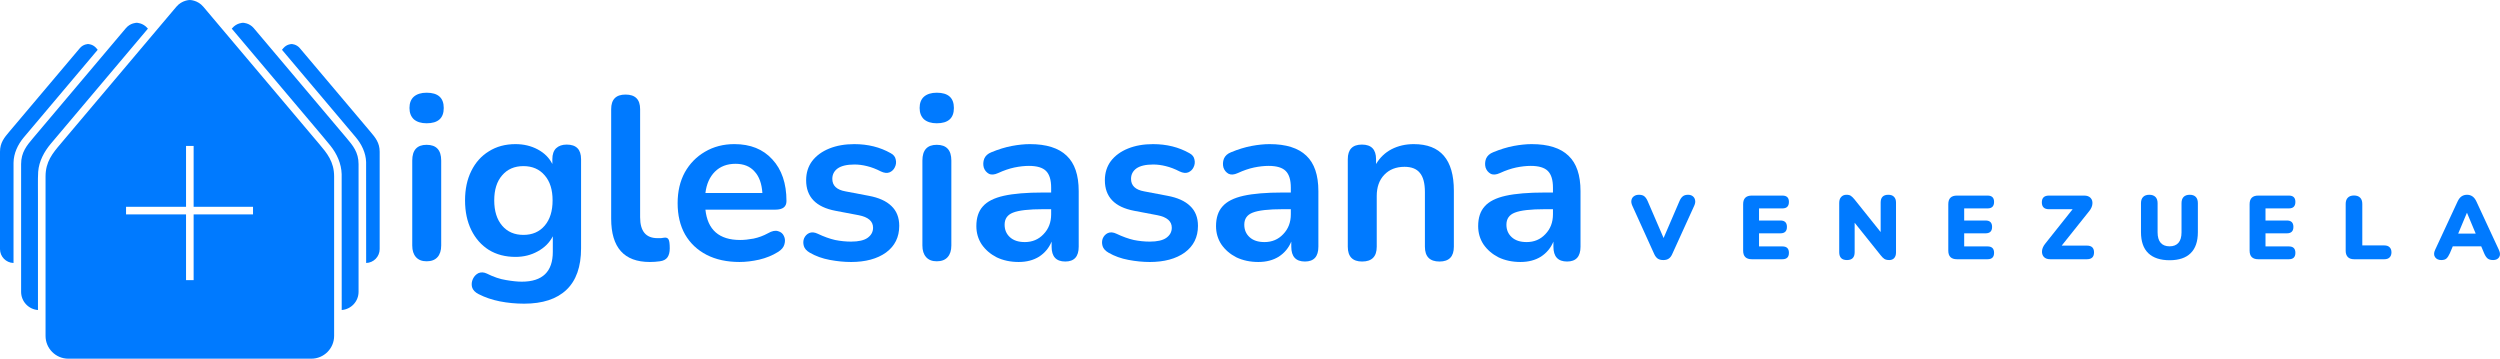
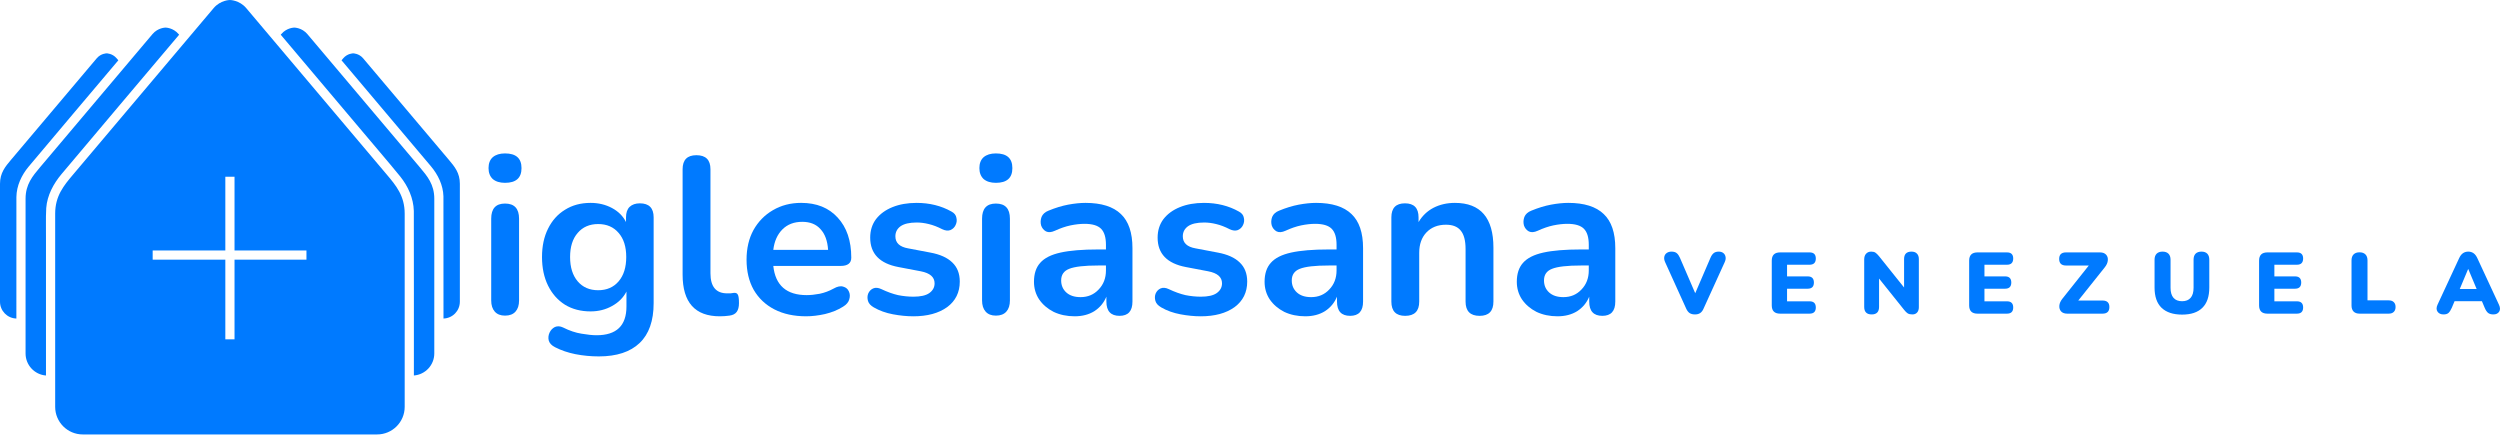
- <svg xmlns="http://www.w3.org/2000/svg" xmlns:xlink="http://www.w3.org/1999/xlink" width="5166.637" height="741.279" viewBox="0 0 5166.637 741.279" version="1.1" id="svg989">
+ <svg xmlns="http://www.w3.org/2000/svg" xmlns:xlink="http://www.w3.org/1999/xlink" width="5369.715" height="933.132" viewBox="0 0 5369.715 933.132" version="1.1" id="svg989">
  <defs id="defs983">
    <linearGradient id="linearGradient1019-6-7">
      <stop style="stop-color:#00ffff;stop-opacity:1" offset="0" id="stop1570" />
      <stop style="stop-color:#00aaaa;stop-opacity:1" offset="1" id="stop1572" />
    </linearGradient>
    <filter style="color-interpolation-filters:sRGB" id="filter10753" x="-0.01" y="-0.01" width="1.019" height="1.02">
      <feGaussianBlur stdDeviation="5" result="blur" id="feGaussianBlur10745" />
      <feComposite in="SourceGraphic" in2="blur" operator="atop" result="composite1" id="feComposite10747" />
      <feComposite in2="composite1" operator="in" result="composite2" id="feComposite10749" />
      <feComposite in2="composite2" operator="in" result="composite3" id="feComposite10751" />
    </filter>
    <filter style="color-interpolation-filters:sRGB" id="filter14693" x="-0.01" y="-0.01" width="1.019" height="1.02">
      <feGaussianBlur stdDeviation="5 5" result="blur" id="feGaussianBlur14691" />
    </filter>
-     <linearGradient xlink:href="#linearGradient1019-6-7" id="linearGradient3020" x1="1388.962" y1="-202.876" x2="116.834" y2="984.163" gradientUnits="userSpaceOnUse" spreadMethod="repeat" gradientTransform="translate(157.6926,641.5278)" />
+     <linearGradient xlink:href="#linearGradient1019-6-7" id="linearGradient3020" x1="1388.962" y1="-202.876" x2="116.834" y2="984.163" gradientUnits="userSpaceOnUse" spreadMethod="repeat" gradientTransform="translate(-45.38556,503.6012)" />
    <filter style="color-interpolation-filters:sRGB" id="filter876" x="-0.002" width="1.005" y="-0.002" height="1.005">
      <feGaussianBlur stdDeviation="1.215" id="feGaussianBlur878" />
    </filter>
    <filter height="1.02" width="1.019" y="-0.01" x="-0.01" id="filter10753-9" style="color-interpolation-filters:sRGB">
      <feGaussianBlur id="feGaussianBlur10745-0" result="blur" stdDeviation="5" />
      <feComposite id="feComposite10747-8" result="composite1" operator="atop" in2="blur" in="SourceGraphic" />
      <feComposite id="feComposite10749-8" result="composite2" operator="in" in2="composite1" />
      <feComposite id="feComposite10751-5" result="composite3" operator="in" in2="composite2" />
    </filter>
    <filter height="1.02" width="1.019" y="-0.01" x="-0.01" id="filter14693-0" style="color-interpolation-filters:sRGB">
      <feGaussianBlur id="feGaussianBlur14691-9" result="blur" stdDeviation="5 5" />
    </filter>
    <filter height="1.005" y="-0.002" width="1.005" x="-0.002" id="filter876-3" style="color-interpolation-filters:sRGB">
      <feGaussianBlur id="feGaussianBlur878-8" stdDeviation="1.215" />
    </filter>
  </defs>
-   <g id="layer1" transform="translate(-157.6926,-277.0695)" style="display:none">
+   <g id="layer1" transform="translate(45.38556,-139.1429)" style="display:none">
    <path style="opacity:1;fill:url(#linearGradient3020);fill-opacity:1;stroke:none;stroke-width:15.261;stroke-linecap:round;stroke-linejoin:miter;stroke-miterlimit:4;stroke-dasharray:none;stroke-opacity:1;filter:url(#filter876)" d="m 749.999,-204.876 c 0,0 -25.665,2e-5 -44.34,22.143 v 0.002 l -29.736,35.191 -325.922,386 -25.736,30.48 c -25.739,30.481 -49.266,58.344 -49.266,107.019 v 443.941 81.059 c 0,41.421 33.579,75 75,75 h 358.5 v -0.025 H 1054.749 v 0.025 h 95.25 c 41.421,0 75,-33.579 75,-75 v -81.059 -443.941 c 0,-48.675 -23.526,-76.538 -49.264,-107.019 l -25.736,-30.48 -325.922,-386 -29.713,-35.191 c -18.698,-22.145 -44.365,-22.145 -44.365,-22.145 z m -175,75 c 0,0 -20.557,4.1e-4 -35.516,17.736 v 0.002 l -23.818,28.188 -261.059,309.182 -20.615,24.414 c -20.615,24.415 -39.459,46.733 -39.459,85.721 v 355.592 64.928 c 0.008,31.392 24.186,57.486 55.486,59.883 -0.132,-122.6 0.077,-245.208 -0.019,-367.809 0.473,-29.158 -0.953,-58.381 0.713,-87.502 2.661,-34.52 19.694,-66.1 41.625,-92.225 106.304,-126.406 213.076,-252.501 319.59,-378.721 l -1.393,-1.65 c -14.977,-17.738 -35.535,-17.738 -35.535,-17.738 z m 350.002,0 c 0,0 -20.56,6.4e-4 -35.537,17.738 l -1.381,1.637 c 71.789,84.92 143.409,169.991 215.213,254.898 36.412,43.574 73.722,86.413 109.58,130.441 21.306,26.505 35.984,59.12 36.953,93.459 0.364,149.139 0.122,298.288 0.164,447.432 31.281,-2.402 55.447,-28.47 55.475,-59.844 v -64.928 -355.592 c 0,-38.988 -18.844,-61.306 -39.459,-85.721 l -20.615,-24.414 -261.059,-309.182 -23.82,-28.188 v -0.002 c -14.959,-17.736 -35.514,-17.736 -35.514,-17.736 z m -510.004,70 c 0,0 -15.666,7.8e-4 -27.066,13.518 v 0.002 l -18.152,21.482 -198.957,235.631 -15.711,18.607 c -15.711,18.607 -30.072,35.615 -30.072,65.328 v 271.002 49.482 c 0.015,24.777 19.738,45.047 44.506,45.738 -0.083,-110.04 -0.004,-220.085 0.062,-330.123 0.381,-30.703 14.006,-59.746 33.457,-82.99 80.947,-96.432 162.377,-192.532 243.59,-288.74 l -4.574,-5.418 c -11.414,-13.518 -27.082,-13.52 -27.082,-13.52 z m 670.004,0 c 0,0 -15.668,10e-4 -27.082,13.52 l -4.566,5.408 c 80.997,95.862 162.035,191.737 242.809,287.785 19.319,22.938 33.28,51.416 34.148,81.812 0.32,110.744 0.139,221.497 0.148,332.246 24.759,-0.692 44.479,-20.95 44.504,-45.719 v -49.482 -271.002 c 0,-29.713 -14.363,-46.721 -30.074,-65.328 l -15.709,-18.607 -198.959,-235.631 -18.152,-21.482 v -0.002 c -11.4,-13.517 -27.066,-13.518 -27.066,-13.518 z M 737.499,275.46 h 25 v 200.5 h 195.5 v 25 h -195.5 v 216.5 h -25 v -216.5 h -197.5 v -25 h 197.5 z" id="path2018" />
    <rect style="opacity:0.99;fill:#20989f;fill-opacity:1;stroke:none;stroke-width:25;stroke-linecap:round;stroke-linejoin:miter;stroke-miterlimit:4;stroke-dasharray:none;stroke-opacity:1" id="rect1992" height="100" x="994" y="260.041" width="0" />
  </g>
-   <g id="layer2" style="display:inline" transform="translate(-157.6926,-641.5278)">
+   <g id="layer2" style="display:inline" transform="translate(45.38556,-503.6012)">
    <g id="g1573" transform="matrix(1.399576,0,0,1.399576,1003.935,833.1265)" style="fill:#007aff;fill-opacity:1">
      <g style="display:none;fill:#007aff;fill-opacity:1" transform="translate(-1001.554,-546.8597)" id="layer1-8">
        <path id="path2018-1" d="m 749.999,-204.876 c 0,0 -25.665,2e-5 -44.34,22.143 v 0.002 l -29.736,35.191 -325.922,386 -25.736,30.48 c -25.739,30.481 -49.266,58.344 -49.266,107.019 v 443.941 81.059 c 0,41.421 33.579,75 75,75 h 358.5 v -0.025 H 1054.749 v 0.025 h 95.25 c 41.421,0 75,-33.579 75,-75 v -81.059 -443.941 c 0,-48.675 -23.526,-76.538 -49.264,-107.019 l -25.736,-30.48 -325.922,-386 -29.713,-35.191 c -18.698,-22.145 -44.365,-22.145 -44.365,-22.145 z m -175,75 c 0,0 -20.557,4.1e-4 -35.516,17.736 v 0.002 l -23.818,28.188 -261.059,309.182 -20.615,24.414 c -20.615,24.415 -39.459,46.733 -39.459,85.721 v 355.592 64.928 c 0.008,31.392 24.186,57.486 55.486,59.883 -0.132,-122.6 0.077,-245.208 -0.019,-367.809 0.473,-29.158 -0.953,-58.381 0.713,-87.502 2.661,-34.52 19.694,-66.1 41.625,-92.225 106.304,-126.406 213.076,-252.501 319.59,-378.721 l -1.393,-1.65 c -14.977,-17.738 -35.535,-17.738 -35.535,-17.738 z m 350.002,0 c 0,0 -20.56,6.4e-4 -35.537,17.738 l -1.381,1.637 c 71.789,84.92 143.409,169.991 215.213,254.898 36.412,43.574 73.722,86.413 109.58,130.441 21.306,26.505 35.984,59.12 36.953,93.459 0.364,149.139 0.122,298.288 0.164,447.432 31.281,-2.402 55.447,-28.47 55.475,-59.844 v -64.928 -355.592 c 0,-38.988 -18.844,-61.306 -39.459,-85.721 l -20.615,-24.414 -261.059,-309.182 -23.82,-28.188 v -0.002 c -14.959,-17.736 -35.514,-17.736 -35.514,-17.736 z m -510.004,70 c 0,0 -15.666,7.8e-4 -27.066,13.518 v 0.002 l -18.152,21.482 -198.957,235.631 -15.711,18.607 c -15.711,18.607 -30.072,35.615 -30.072,65.328 v 271.002 49.482 c 0.015,24.777 19.738,45.047 44.506,45.738 -0.083,-110.04 -0.004,-220.085 0.062,-330.123 0.381,-30.703 14.006,-59.746 33.457,-82.99 80.947,-96.432 162.377,-192.532 243.59,-288.74 l -4.574,-5.418 c -11.414,-13.518 -27.082,-13.52 -27.082,-13.52 z m 670.004,0 c 0,0 -15.668,10e-4 -27.082,13.52 l -4.566,5.408 c 80.997,95.862 162.035,191.737 242.809,287.785 19.319,22.938 33.28,51.416 34.148,81.812 0.32,110.744 0.139,221.497 0.148,332.246 24.759,-0.692 44.479,-20.95 44.504,-45.719 v -49.482 -271.002 c 0,-29.713 -14.363,-46.721 -30.074,-65.328 l -15.709,-18.607 -198.959,-235.631 -18.152,-21.482 v -0.002 c -11.4,-13.517 -27.066,-13.518 -27.066,-13.518 z M 737.499,275.46 h 25 v 200.5 h 195.5 v 25 h -195.5 v 216.5 h -25 v -216.5 h -197.5 v -25 h 197.5 z" style="opacity:1;fill:#007aff;fill-opacity:1;stroke:none;stroke-width:15.261;stroke-linecap:round;stroke-linejoin:miter;stroke-miterlimit:4;stroke-dasharray:none;stroke-opacity:1;filter:url(#filter876-3)" />
        <rect width="0" y="260.041" x="994" height="100" id="rect1992-0" style="opacity:0.99;fill:#007aff;fill-opacity:1;stroke:none;stroke-width:25;stroke-linecap:round;stroke-linejoin:miter;stroke-miterlimit:4;stroke-dasharray:none;stroke-opacity:1" />
      </g>
      <g transform="translate(-1001.554,-911.318)" style="display:inline;fill:#007aff;fill-opacity:1" id="layer2-3">
        <g id="flowRoot1017-0" style="font-style:normal;font-variant:normal;font-weight:bold;font-stretch:normal;font-size:37.485px;line-height:1.25;font-family:Nunito;-inkscape-font-specification:'Nunito Bold';letter-spacing:0px;word-spacing:0px;fill:#007aff;fill-opacity:1;stroke:none" transform="matrix(9.122055,0,0,9.122055,-3351.148,-15781.521)" aria-label="iglesiasana">
          <path id="path967-4" style="font-style:normal;font-variant:normal;font-weight:bold;font-stretch:normal;font-size:37.485px;font-family:Nunito;-inkscape-font-specification:'Nunito Bold';letter-spacing:0px;fill:#007aff;fill-opacity:1" d="m 479.936,1834.891 q -1.312,0 -2.062,-0.637 -0.712,-0.675 -0.712,-1.837 0,-1.2 0.712,-1.837 0.75,-0.637 2.062,-0.637 2.774,0 2.774,2.474 0,2.474 -2.774,2.474 z m 0,22.341 q -1.125,0 -1.724,-0.675 -0.6,-0.675 -0.6,-1.874 v -13.757 q 0,-2.549 2.324,-2.549 2.362,0 2.362,2.549 v 13.757 q 0,1.2 -0.6,1.874 -0.6,0.675 -1.762,0.675 z" />
          <path id="path969-4" style="font-style:normal;font-variant:normal;font-weight:bold;font-stretch:normal;font-size:37.485px;font-family:Nunito;-inkscape-font-specification:'Nunito Bold';letter-spacing:0px;fill:#007aff;fill-opacity:1" d="m 495.718,1864.092 q -2.024,0 -3.936,-0.375 -1.874,-0.375 -3.411,-1.162 -0.9,-0.45 -1.087,-1.162 -0.15,-0.675 0.15,-1.312 0.3,-0.637 0.9,-0.937 0.637,-0.262 1.349,0.075 1.649,0.825 3.111,1.05 1.499,0.262 2.549,0.262 5.023,0 5.023,-4.836 v -2.511 q -0.787,1.537 -2.437,2.437 -1.612,0.9 -3.599,0.9 -2.474,0 -4.311,-1.125 -1.837,-1.162 -2.849,-3.224 -1.012,-2.062 -1.012,-4.798 0,-2.736 1.012,-4.761 1.012,-2.062 2.849,-3.186 1.837,-1.162 4.311,-1.162 1.987,0 3.599,0.862 1.612,0.862 2.362,2.362 v -0.787 q 0,-1.162 0.6,-1.762 0.637,-0.6 1.724,-0.6 2.324,0 2.324,2.362 v 14.432 q 0,4.461 -2.362,6.71 -2.362,2.249 -6.86,2.249 z m -0.112,-11.133 q 2.174,0 3.449,-1.5 1.274,-1.499 1.274,-4.086 0,-2.587 -1.274,-4.048 -1.274,-1.5 -3.449,-1.5 -2.174,0 -3.449,1.5 -1.274,1.462 -1.274,4.048 0,2.586 1.274,4.086 1.274,1.5 3.449,1.5 z" />
          <path id="path971-4" style="font-style:normal;font-variant:normal;font-weight:bold;font-stretch:normal;font-size:37.485px;font-family:Nunito;-inkscape-font-specification:'Nunito Bold';letter-spacing:0px;fill:#007aff;fill-opacity:1" d="m 516.072,1857.345 q -6.26,0 -6.26,-7.01 v -17.73 q 0,-2.362 2.324,-2.362 2.362,0 2.362,2.362 v 17.506 q 0,3.374 2.811,3.374 0.3,0 0.562,0 0.262,-0.037 0.525,-0.075 0.525,-0.075 0.712,0.3 0.187,0.337 0.187,1.424 0,0.937 -0.375,1.462 -0.375,0.525 -1.237,0.637 -0.787,0.112 -1.612,0.112 z" />
          <path id="path973-4" style="font-style:normal;font-variant:normal;font-weight:bold;font-stretch:normal;font-size:37.485px;font-family:Nunito;-inkscape-font-specification:'Nunito Bold';letter-spacing:0px;fill:#007aff;fill-opacity:1" d="m 530.616,1857.345 q -3.111,0 -5.36,-1.162 -2.249,-1.162 -3.486,-3.299 -1.2,-2.137 -1.2,-5.061 0,-2.849 1.162,-4.986 1.2,-2.137 3.261,-3.336 2.099,-1.237 4.761,-1.237 3.898,0 6.148,2.474 2.287,2.474 2.287,6.747 0,1.387 -1.799,1.387 h -11.321 q 0.525,4.91 5.623,4.91 0.975,0 2.174,-0.225 1.237,-0.262 2.324,-0.862 0.975,-0.562 1.649,-0.337 0.675,0.187 0.937,0.787 0.3,0.6 0.075,1.349 -0.187,0.712 -1.05,1.237 -1.312,0.825 -3.036,1.237 -1.687,0.375 -3.149,0.375 z m -0.675,-15.894 q -2.062,0 -3.336,1.274 -1.274,1.274 -1.537,3.449 h 9.221 q -0.15,-2.287 -1.274,-3.486 -1.087,-1.237 -3.074,-1.237 z" />
          <path id="path975-7" style="font-style:normal;font-variant:normal;font-weight:bold;font-stretch:normal;font-size:37.485px;font-family:Nunito;-inkscape-font-specification:'Nunito Bold';letter-spacing:0px;fill:#007aff;fill-opacity:1" d="m 548.609,1857.345 q -1.612,0 -3.411,-0.337 -1.799,-0.337 -3.224,-1.162 -0.787,-0.45 -0.975,-1.087 -0.187,-0.675 0.037,-1.237 0.262,-0.6 0.825,-0.862 0.6,-0.262 1.387,0.112 1.499,0.712 2.811,1.012 1.312,0.262 2.586,0.262 1.799,0 2.661,-0.6 0.9,-0.637 0.9,-1.649 0,-1.574 -2.324,-2.024 l -3.749,-0.712 q -4.761,-0.9 -4.761,-4.948 0,-1.799 0.975,-3.111 1.012,-1.312 2.774,-2.024 1.762,-0.712 4.048,-0.712 3.299,0 5.885,1.462 0.712,0.375 0.825,1.05 0.15,0.637 -0.15,1.237 -0.262,0.562 -0.862,0.825 -0.6,0.225 -1.387,-0.15 -1.162,-0.6 -2.249,-0.862 -1.05,-0.262 -2.024,-0.262 -1.837,0 -2.736,0.637 -0.862,0.637 -0.862,1.687 0,1.649 2.137,2.024 l 3.749,0.712 q 2.437,0.45 3.674,1.649 1.274,1.2 1.274,3.224 0,2.736 -2.137,4.311 -2.137,1.537 -5.698,1.537 z" />
          <path id="path977-6" style="font-style:normal;font-variant:normal;font-weight:bold;font-stretch:normal;font-size:37.485px;font-family:Nunito;-inkscape-font-specification:'Nunito Bold';letter-spacing:0px;fill:#007aff;fill-opacity:1" d="m 562.516,1834.891 q -1.312,0 -2.062,-0.637 -0.712,-0.675 -0.712,-1.837 0,-1.2 0.712,-1.837 0.75,-0.637 2.062,-0.637 2.774,0 2.774,2.474 0,2.474 -2.774,2.474 z m 0,22.341 q -1.125,0 -1.724,-0.675 -0.6,-0.675 -0.6,-1.874 v -13.757 q 0,-2.549 2.324,-2.549 2.362,0 2.362,2.549 v 13.757 q 0,1.2 -0.6,1.874 -0.6,0.675 -1.762,0.675 z" />
          <path id="path979-3" style="font-style:normal;font-variant:normal;font-weight:bold;font-stretch:normal;font-size:37.485px;font-family:Nunito;-inkscape-font-specification:'Nunito Bold';letter-spacing:0px;fill:#007aff;fill-opacity:1" d="m 575.786,1857.345 q -1.987,0 -3.561,-0.75 -1.537,-0.787 -2.437,-2.099 -0.862,-1.312 -0.862,-2.961 0,-2.024 1.05,-3.186 1.05,-1.2 3.411,-1.724 2.362,-0.525 6.335,-0.525 h 1.312 v -0.787 q 0,-1.874 -0.825,-2.699 -0.825,-0.825 -2.774,-0.825 -1.087,0 -2.362,0.262 -1.237,0.262 -2.624,0.9 -0.9,0.412 -1.499,0.113 -0.6,-0.337 -0.825,-1.012 -0.187,-0.712 0.075,-1.425 0.3,-0.712 1.162,-1.05 1.724,-0.712 3.299,-1.012 1.612,-0.3 2.924,-0.3 4.011,0 5.96,1.874 1.949,1.837 1.949,5.735 v 8.996 q 0,2.399 -2.174,2.399 -2.212,0 -2.212,-2.399 v -0.825 q -0.637,1.537 -2.024,2.437 -1.387,0.862 -3.299,0.862 z m 0.975,-3.224 q 1.837,0 3.036,-1.274 1.237,-1.274 1.237,-3.224 v -0.825 h -1.274 q -3.524,0 -4.911,0.562 -1.349,0.525 -1.349,1.949 0,1.237 0.862,2.024 0.862,0.787 2.399,0.787 z" />
          <path id="path981-1" style="font-style:normal;font-variant:normal;font-weight:bold;font-stretch:normal;font-size:37.485px;font-family:Nunito;-inkscape-font-specification:'Nunito Bold';letter-spacing:0px;fill:#007aff;fill-opacity:1" d="m 596.965,1857.345 q -1.612,0 -3.411,-0.337 -1.799,-0.337 -3.224,-1.162 -0.787,-0.45 -0.975,-1.087 -0.187,-0.675 0.037,-1.237 0.262,-0.6 0.825,-0.862 0.6,-0.262 1.387,0.112 1.499,0.712 2.811,1.012 1.312,0.262 2.586,0.262 1.799,0 2.661,-0.6 0.9,-0.637 0.9,-1.649 0,-1.574 -2.324,-2.024 l -3.749,-0.712 q -4.761,-0.9 -4.761,-4.948 0,-1.799 0.975,-3.111 1.012,-1.312 2.774,-2.024 1.762,-0.712 4.048,-0.712 3.299,0 5.885,1.462 0.712,0.375 0.825,1.05 0.15,0.637 -0.15,1.237 -0.262,0.562 -0.862,0.825 -0.6,0.225 -1.387,-0.15 -1.162,-0.6 -2.249,-0.862 -1.05,-0.262 -2.024,-0.262 -1.837,0 -2.736,0.637 -0.862,0.637 -0.862,1.687 0,1.649 2.137,2.024 l 3.749,0.712 q 2.437,0.45 3.674,1.649 1.274,1.2 1.274,3.224 0,2.736 -2.137,4.311 -2.137,1.537 -5.698,1.537 z" />
          <path id="path983-7" style="font-style:normal;font-variant:normal;font-weight:bold;font-stretch:normal;font-size:37.485px;font-family:Nunito;-inkscape-font-specification:'Nunito Bold';letter-spacing:0px;fill:#007aff;fill-opacity:1" d="m 614.583,1857.345 q -1.987,0 -3.561,-0.75 -1.537,-0.787 -2.437,-2.099 -0.862,-1.312 -0.862,-2.961 0,-2.024 1.05,-3.186 1.05,-1.2 3.411,-1.724 2.362,-0.525 6.335,-0.525 h 1.312 v -0.787 q 0,-1.874 -0.825,-2.699 -0.825,-0.825 -2.774,-0.825 -1.087,0 -2.362,0.262 -1.237,0.262 -2.624,0.9 -0.9,0.412 -1.499,0.113 -0.6,-0.337 -0.825,-1.012 -0.187,-0.712 0.075,-1.425 0.3,-0.712 1.162,-1.05 1.724,-0.712 3.299,-1.012 1.612,-0.3 2.924,-0.3 4.011,0 5.96,1.874 1.949,1.837 1.949,5.735 v 8.996 q 0,2.399 -2.174,2.399 -2.212,0 -2.212,-2.399 v -0.825 q -0.637,1.537 -2.024,2.437 -1.387,0.862 -3.299,0.862 z m 0.975,-3.224 q 1.837,0 3.036,-1.274 1.237,-1.274 1.237,-3.224 v -0.825 h -1.274 q -3.524,0 -4.911,0.562 -1.349,0.525 -1.349,1.949 0,1.237 0.862,2.024 0.862,0.787 2.399,0.787 z" />
          <path id="path985-5" style="font-style:normal;font-variant:normal;font-weight:bold;font-stretch:normal;font-size:37.485px;font-family:Nunito;-inkscape-font-specification:'Nunito Bold';letter-spacing:0px;fill:#007aff;fill-opacity:1" d="m 631.376,1857.27 q -2.324,0 -2.324,-2.399 v -14.169 q 0,-2.362 2.287,-2.362 2.287,0 2.287,2.362 v 0.787 q 0.937,-1.574 2.512,-2.399 1.612,-0.825 3.599,-0.825 6.485,0 6.485,7.535 v 9.071 q 0,2.399 -2.324,2.399 -2.362,0 -2.362,-2.399 v -8.847 q 0,-2.137 -0.825,-3.111 -0.787,-0.975 -2.474,-0.975 -2.062,0 -3.299,1.312 -1.2,1.274 -1.2,3.411 v 8.209 q 0,2.399 -2.362,2.399 z" />
          <path id="path987-9" style="font-style:normal;font-variant:normal;font-weight:bold;font-stretch:normal;font-size:37.485px;font-family:Nunito;-inkscape-font-specification:'Nunito Bold';letter-spacing:0px;fill:#007aff;fill-opacity:1" d="m 657.016,1857.345 q -1.987,0 -3.561,-0.75 -1.537,-0.787 -2.437,-2.099 -0.862,-1.312 -0.862,-2.961 0,-2.024 1.05,-3.186 1.05,-1.2 3.411,-1.724 2.362,-0.525 6.335,-0.525 h 1.312 v -0.787 q 0,-1.874 -0.825,-2.699 -0.825,-0.825 -2.774,-0.825 -1.087,0 -2.362,0.262 -1.237,0.262 -2.624,0.9 -0.9,0.412 -1.499,0.113 -0.6,-0.337 -0.825,-1.012 -0.187,-0.712 0.075,-1.425 0.3,-0.712 1.162,-1.05 1.724,-0.712 3.299,-1.012 1.612,-0.3 2.924,-0.3 4.011,0 5.96,1.874 1.949,1.837 1.949,5.735 v 8.996 q 0,2.399 -2.174,2.399 -2.212,0 -2.212,-2.399 v -0.825 q -0.637,1.537 -2.024,2.437 -1.387,0.862 -3.299,0.862 z m 0.975,-3.224 q 1.837,0 3.036,-1.274 1.237,-1.274 1.237,-3.224 v -0.825 h -1.274 q -3.524,0 -4.911,0.562 -1.349,0.525 -1.349,1.949 0,1.237 0.862,2.024 0.862,0.787 2.399,0.787 z" />
        </g>
        <text id="text887" y="1122.546" x="3240.413" style="font-style:normal;font-variant:normal;font-weight:bold;font-stretch:normal;font-size:6.667px;line-height:1.25;font-family:sans-serif;-inkscape-font-specification:'sans-serif Bold';letter-spacing:0px;word-spacing:0px;fill:#007aff;fill-opacity:1;stroke:none" xml:space="preserve">
          <tspan y="1128.445" x="3240.413" id="tspan885" />
        </text>
        <g id="flowRoot860" style="font-style:normal;font-variant:normal;font-weight:bold;font-stretch:normal;font-size:6.667px;line-height:1.25;font-family:Nunito;-inkscape-font-specification:'Nunito Bold';letter-spacing:80px;word-spacing:0px;fill:#007aff;fill-opacity:1;stroke:none" transform="translate(1013.554,889.318)" aria-label="VENEZUELA">
          <path id="path868" style="font-style:normal;font-variant:normal;font-weight:900;font-stretch:normal;font-size:133.333px;font-family:Nunito;-inkscape-font-specification:'Nunito Heavy';letter-spacing:60px;fill:#007aff;fill-opacity:1" d="m 1839.463,269.104 q -5.067,0 -8.267,-2.133 -3.067,-2.133 -5.2,-6.8 l -32.267,-71.2 q -2.133,-4.667 -1.333,-8.4 0.8,-3.733 3.733,-5.733 2.933,-2.133 7.333,-2.133 5.333,0 8.133,2.4 2.8,2.4 4.8,7.067 l 23.467,54.4 23.467,-54.533 q 2,-4.667 4.8,-6.933 2.8,-2.4 7.867,-2.4 4.133,0 6.933,2.133 2.8,2.133 3.467,5.867 0.8,3.6 -1.333,8.267 l -32.4,71.2 q -2,4.667 -5.2,6.8 -3.067,2.133 -8,2.133 z" />
          <path id="path870" style="font-style:normal;font-variant:normal;font-weight:900;font-stretch:normal;font-size:133.333px;font-family:Nunito;-inkscape-font-specification:'Nunito Heavy';letter-spacing:60px;fill:#007aff;fill-opacity:1" d="m 1970.13,267.904 q -12.8,0 -12.8,-12.667 v -68.667 q 0,-12.667 12.8,-12.667 h 45.2 q 9.6,0 9.6,9.333 0,9.6 -9.6,9.6 h -34.533 v 17.867 h 31.6 q 9.6,0 9.6,9.467 0,9.467 -9.6,9.467 h -31.6 v 19.333 h 34.533 q 9.6,0 9.6,9.467 0,9.467 -9.6,9.467 z" />
          <path id="path872" style="font-style:normal;font-variant:normal;font-weight:900;font-stretch:normal;font-size:133.333px;font-family:Nunito;-inkscape-font-specification:'Nunito Heavy';letter-spacing:60px;fill:#007aff;fill-opacity:1" d="m 2110.663,269.104 q -11.467,0 -11.467,-11.6 v -72.667 q 0,-5.867 2.933,-8.933 2.933,-3.2 7.733,-3.2 4.267,0 6.533,1.6 2.4,1.6 5.467,5.333 l 38.533,48.133 v -43.6 q 0,-11.467 11.333,-11.467 5.6,0 8.4,3.067 2.933,2.933 2.933,8.4 v 73.867 q 0,5.067 -2.667,8.133 -2.667,2.933 -7.2,2.933 -4.533,0 -7.2,-1.6 -2.533,-1.6 -5.467,-5.333 l -38.533,-48.133 v 43.467 q 0,11.6 -11.333,11.6 z" />
          <path id="path874" style="font-style:normal;font-variant:normal;font-weight:900;font-stretch:normal;font-size:133.333px;font-family:Nunito;-inkscape-font-specification:'Nunito Heavy';letter-spacing:60px;fill:#007aff;fill-opacity:1" d="m 2273.063,267.904 q -12.8,0 -12.8,-12.667 v -68.667 q 0,-12.667 12.8,-12.667 h 45.2 q 9.6,0 9.6,9.333 0,9.6 -9.6,9.6 h -34.533 v 17.867 h 31.6 q 9.6,0 9.6,9.467 0,9.467 -9.6,9.467 h -31.6 v 19.333 h 34.533 q 9.6,0 9.6,9.467 0,9.467 -9.6,9.467 z" />
          <path id="path876" style="font-style:normal;font-variant:normal;font-weight:900;font-stretch:normal;font-size:133.333px;font-family:Nunito;-inkscape-font-specification:'Nunito Heavy';letter-spacing:60px;fill:#007aff;fill-opacity:1" d="m 2410.796,267.904 q -6.267,0 -9.467,-3.467 -3.067,-3.467 -2.667,-8.8 0.4,-5.333 4.8,-10.8 l 40.4,-50.8 h -34.933 q -10.533,0 -10.533,-10.133 0,-10 10.533,-10 h 52 q 6.267,0 9.467,3.467 3.2,3.467 2.667,8.8 -0.4,5.333 -4.8,10.8 l -40.533,50.8 h 37.2 q 10.533,0 10.533,10 0,10.133 -10.533,10.133 z" />
          <path id="path878" style="font-style:normal;font-variant:normal;font-weight:900;font-stretch:normal;font-size:133.333px;font-family:Nunito;-inkscape-font-specification:'Nunito Heavy';letter-spacing:60px;fill:#007aff;fill-opacity:1" d="m 2587.062,269.37 q -20.533,0 -31.467,-10.4 -10.8,-10.4 -10.8,-31.067 v -42.8 q 0,-6 3.2,-9.2 3.2,-3.2 9.067,-3.2 5.867,0 9.067,3.2 3.2,3.2 3.2,9.2 v 43.067 q 0,10.267 4.533,15.467 4.533,5.2 13.2,5.2 8.533,0 13.067,-5.2 4.533,-5.2 4.533,-15.467 V 185.104 q 0,-6 3.067,-9.2 3.2,-3.2 9.067,-3.2 5.867,0 8.933,3.2 3.067,3.2 3.067,9.2 v 42.8 q 0,20.667 -10.667,31.067 -10.533,10.4 -31.067,10.4 z" />
          <path id="path880" style="font-style:normal;font-variant:normal;font-weight:900;font-stretch:normal;font-size:133.333px;font-family:Nunito;-inkscape-font-specification:'Nunito Heavy';letter-spacing:60px;fill:#007aff;fill-opacity:1" d="m 2717.996,267.904 q -12.8,0 -12.8,-12.667 v -68.667 q 0,-12.667 12.8,-12.667 h 45.2 q 9.6,0 9.6,9.333 0,9.6 -9.6,9.6 h -34.533 v 17.867 h 31.6 q 9.6,0 9.6,9.467 0,9.467 -9.6,9.467 h -31.6 v 19.333 h 34.533 q 9.6,0 9.6,9.467 0,9.467 -9.6,9.467 z" />
          <path id="path882" style="font-style:normal;font-variant:normal;font-weight:900;font-stretch:normal;font-size:133.333px;font-family:Nunito;-inkscape-font-specification:'Nunito Heavy';letter-spacing:60px;fill:#007aff;fill-opacity:1" d="m 2859.462,267.904 q -6,0 -9.2,-3.2 -3.2,-3.333 -3.2,-9.2 v -69.333 q 0,-6 3.2,-9.2 3.2,-3.2 9.067,-3.2 5.867,0 9.067,3.2 3.2,3.2 3.2,9.2 v 61.333 h 32.533 q 5.067,0 7.733,2.667 2.8,2.667 2.8,7.467 0,4.933 -2.8,7.6 -2.667,2.667 -7.733,2.667 z" />
          <path id="path884" style="font-style:normal;font-variant:normal;font-weight:900;font-stretch:normal;font-size:133.333px;font-family:Nunito;-inkscape-font-specification:'Nunito Heavy';letter-spacing:60px;fill:#007aff;fill-opacity:1" d="m 2988.262,269.104 q -6.267,0 -9.2,-4.267 -2.933,-4.267 0,-10.667 l 33.2,-71.467 q 2.4,-5.2 5.867,-7.6 3.467,-2.4 8.133,-2.4 4.533,0 8,2.4 3.467,2.4 5.867,7.6 l 33.2,71.467 q 3.067,6.533 0.267,10.8 -2.8,4.133 -8.8,4.133 -5.333,0 -8.267,-2.4 -2.8,-2.4 -5.067,-7.733 l -4.267,-10.133 h -42 l -4.267,10.133 q -2.4,5.333 -4.933,7.733 -2.533,2.4 -7.733,2.4 z m 37.733,-69.6 -12.8,30.533 h 25.867 l -12.8,-30.533 z" />
        </g>
      </g>
    </g>
-     <path id="path864" d="m 550.017,641.528 c 0,0 -16.111,10e-6 -27.835,13.9 v 9e-4 l -18.667,22.092 -204.6,242.315 -16.156,19.134 c -16.158,19.135 -30.927,36.626 -30.927,67.182 v 278.688 50.885 c 0,26.003 21.079,47.082 47.082,47.082 h 225.051 v -0.015 h 217.361 v 0.015 h 59.794 c 26.003,0 47.082,-21.079 47.082,-47.082 v -50.885 -278.688 c 0,-30.556 -14.769,-48.047 -30.926,-67.182 L 801.12,919.836 596.52,677.521 577.868,655.429 c -11.738,-13.902 -27.851,-13.901 -27.851,-13.901 z m -109.858,47.082 c 0,0 -12.905,2.6e-4 -22.295,11.134 v 8.9e-4 l -14.952,17.695 -163.882,194.091 -12.941,15.326 c -12.941,15.327 -24.771,29.337 -24.771,53.812 v 223.226 40.759 c 0.005,19.707 15.183,36.087 34.832,37.592 -0.083,-76.963 0.049,-153.931 -0.012,-230.895 0.297,-18.305 -0.598,-36.649 0.448,-54.93 1.67,-21.67 12.363,-41.495 26.13,-57.895 66.733,-79.352 133.76,-158.51 200.625,-237.745 l -0.874,-1.036 c -9.402,-11.135 -22.308,-11.135 -22.308,-11.135 z m 219.717,0 c 0,0 -12.907,4e-4 -22.309,11.135 l -0.867,1.027 c 45.066,53.31 90.026,106.713 135.102,160.015 22.858,27.354 46.279,54.246 68.79,81.886 13.375,16.638 22.589,37.113 23.198,58.67 0.228,93.623 0.077,187.252 0.103,280.879 19.637,-1.508 34.807,-17.873 34.825,-37.567 v -40.759 -223.226 c 0,-24.475 -11.829,-38.485 -24.771,-53.812 L 861.005,911.531 697.123,717.44 682.17,699.745 v -8.9e-4 c -9.39,-11.134 -22.294,-11.134 -22.294,-11.134 z m -320.159,43.943 c 0,0 -9.835,5e-4 -16.991,8.486 v 8.9e-4 l -11.395,13.486 -124.897,147.919 -9.863,11.681 c -9.863,11.681 -18.878,22.357 -18.878,41.01 v 170.124 31.063 c 0.009,15.554 12.391,28.279 27.939,28.713 -0.052,-69.078 -0.003,-138.16 0.039,-207.237 0.239,-19.274 8.793,-37.506 21.003,-52.098 50.815,-60.536 101.933,-120.864 152.916,-181.259 l -2.872,-3.401 c -7.165,-8.486 -17.001,-8.487 -17.001,-8.487 z m 420.6,0 c 0,0 -9.836,6.3e-4 -17.001,8.487 l -2.867,3.395 c 50.846,60.178 101.719,120.364 152.425,180.659 12.128,14.399 20.892,32.277 21.437,51.358 0.201,69.521 0.088,139.046 0.093,208.57 15.543,-0.434 27.922,-13.151 27.938,-28.7 v -31.063 -170.124 c 0,-18.653 -9.017,-29.329 -18.879,-41.01 l -9.861,-11.681 -124.898,-147.919 -11.395,-13.486 v -8.9e-4 c -7.157,-8.485 -16.991,-8.486 -16.991,-8.486 z m -218.147,210.51 h 15.694 v 125.866 h 122.727 v 15.694 H 557.864 v 135.91 H 542.17 V 1084.622 H 418.188 v -15.694 h 123.982 z" style="display:inline;opacity:1;fill:#007aff;fill-opacity:1;stroke:none;stroke-width:9.58;stroke-linecap:round;stroke-linejoin:miter;stroke-miterlimit:4;stroke-dasharray:none;stroke-opacity:1" />
+     <path id="path864" d="m 448.478,503.601 c 0,0 -20.281,1e-5 -35.039,17.498 v 10e-4 l -23.499,27.809 -257.553,305.029 -20.338,24.087 C 91.709,902.112 73.118,924.13 73.118,962.595 v 350.816 64.055 c 0,32.732 26.535,59.267 59.267,59.267 H 415.683 v -0.019 h 273.617 v 0.019 h 75.269 c 32.733,0 59.267,-26.535 59.267,-59.267 v -64.055 -350.816 c 0,-38.465 -18.591,-60.483 -38.93,-84.57 L 764.57,853.939 507.016,548.91 483.536,521.1 c -14.776,-17.499 -35.059,-17.499 -35.059,-17.499 z m -138.29,59.267 c 0,0 -16.245,3.3e-4 -28.066,14.016 v 10e-4 l -18.822,22.275 -206.296,244.325 -16.291,19.293 C 24.422,882.071 9.531,899.707 9.531,930.517 v 280.999 51.308 c 0.006,24.807 19.112,45.427 43.847,47.321 -0.104,-96.882 0.061,-193.771 -0.015,-290.654 0.374,-23.042 -0.753,-46.135 0.563,-69.147 2.103,-27.279 15.563,-52.234 32.893,-72.879 C 170.824,777.576 255.198,677.932 339.369,578.19 l -1.1,-1.304 c -11.835,-14.017 -28.081,-14.017 -28.081,-14.017 z m 276.582,0 c 0,0 -16.247,5.1e-4 -28.083,14.017 l -1.091,1.293 c 56.73,67.107 113.326,134.332 170.068,201.429 28.774,34.434 58.257,68.286 86.594,103.079 16.836,20.945 28.435,46.718 29.201,73.854 0.288,117.854 0.097,235.716 0.13,353.574 24.719,-1.898 43.816,-22.498 43.838,-47.29 v -51.308 -280.999 c 0,-30.81 -14.891,-48.445 -31.182,-67.739 L 839.953,843.485 633.657,599.16 614.834,576.886 v -10e-4 C 603.013,562.869 586.77,562.868 586.77,562.868 Z m -403.021,55.316 c 0,0 -12.38,6.3e-4 -21.389,10.682 v 10e-4 L 148.016,645.844 -9.206,832.047 -21.622,846.751 c -12.415,14.704 -23.764,28.144 -23.764,51.624 v 214.154 39.102 c 0.011,19.58 15.598,35.598 35.17,36.144 -0.066,-86.957 -0.004,-173.918 0.049,-260.873 C -9.865,902.64 0.902,879.689 16.272,861.321 80.239,785.117 144.588,709.176 208.765,633.149 l -3.615,-4.281 c -9.02,-10.682 -21.401,-10.684 -21.401,-10.684 z m 529.458,0 c 0,0 -12.381,7.9e-4 -21.401,10.684 l -3.608,4.274 c 64.006,75.753 128.045,151.516 191.875,227.417 15.267,18.126 26.299,40.631 26.985,64.651 0.253,87.513 0.111,175.034 0.117,262.551 19.566,-0.547 35.148,-16.555 35.168,-36.128 v -39.102 -214.154 c 0,-23.481 -11.35,-36.92 -23.766,-51.624 L 906.163,832.047 748.94,645.844 734.595,628.868 v -10e-4 c -9.009,-10.681 -21.389,-10.682 -21.389,-10.682 z M 438.6,883.177 h 19.756 v 158.441 h 154.49 v 19.756 H 458.356 v 171.085 h -19.756 v -171.085 H 282.529 v -19.756 h 156.071 z" style="display:inline;opacity:1;fill:#007aff;fill-opacity:1;stroke:none;stroke-width:12.06;stroke-linecap:round;stroke-linejoin:miter;stroke-miterlimit:4;stroke-dasharray:none;stroke-opacity:1" />
  </g>
</svg>
